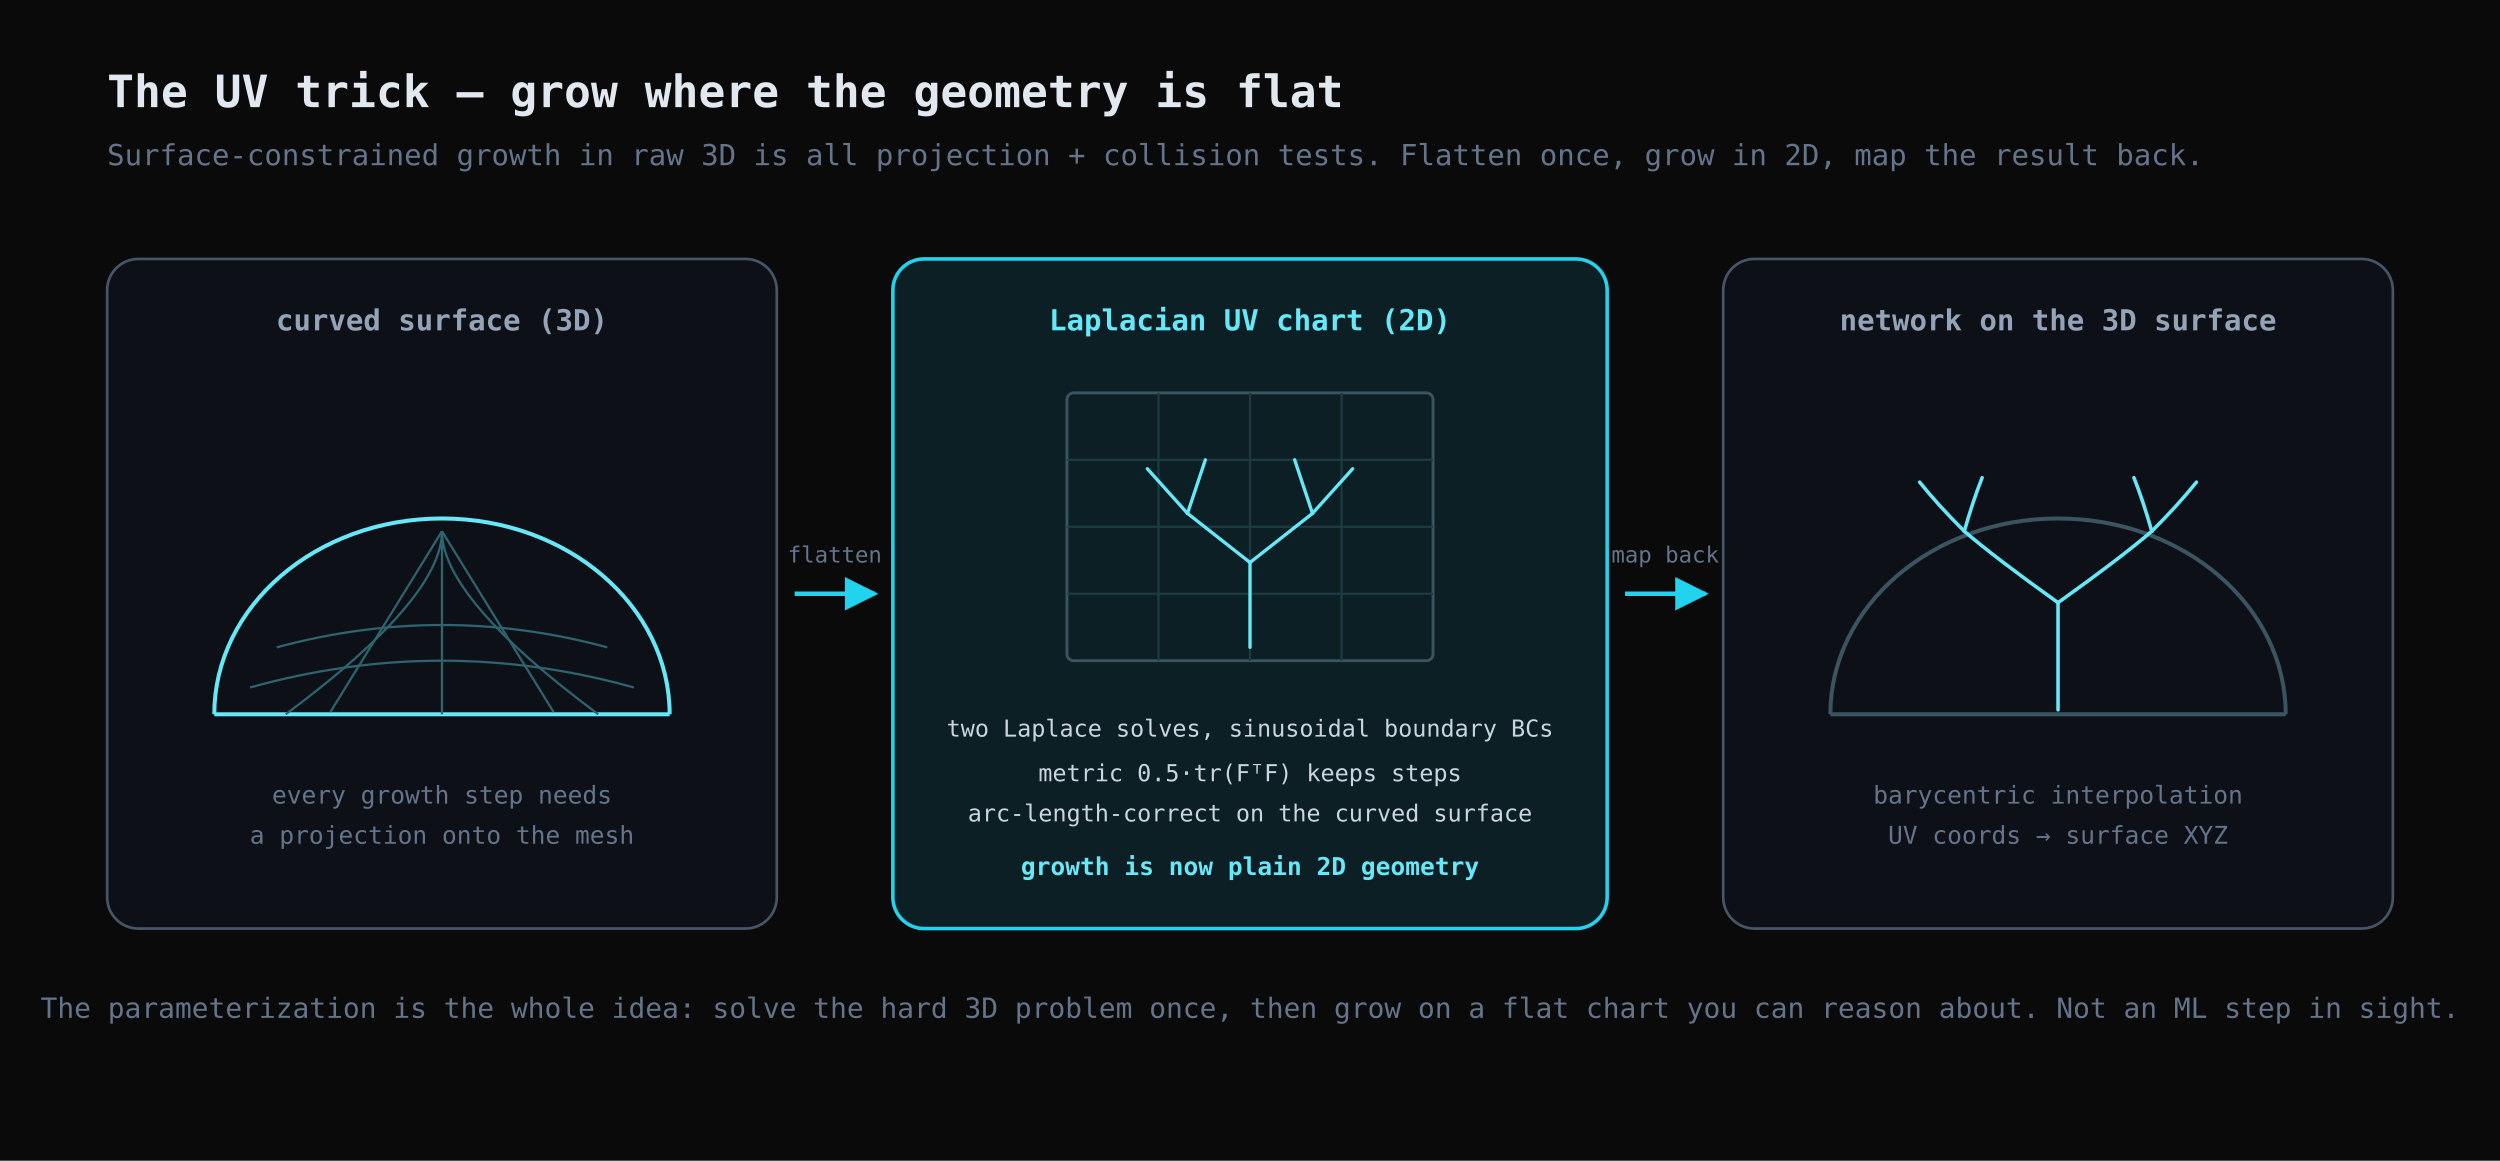
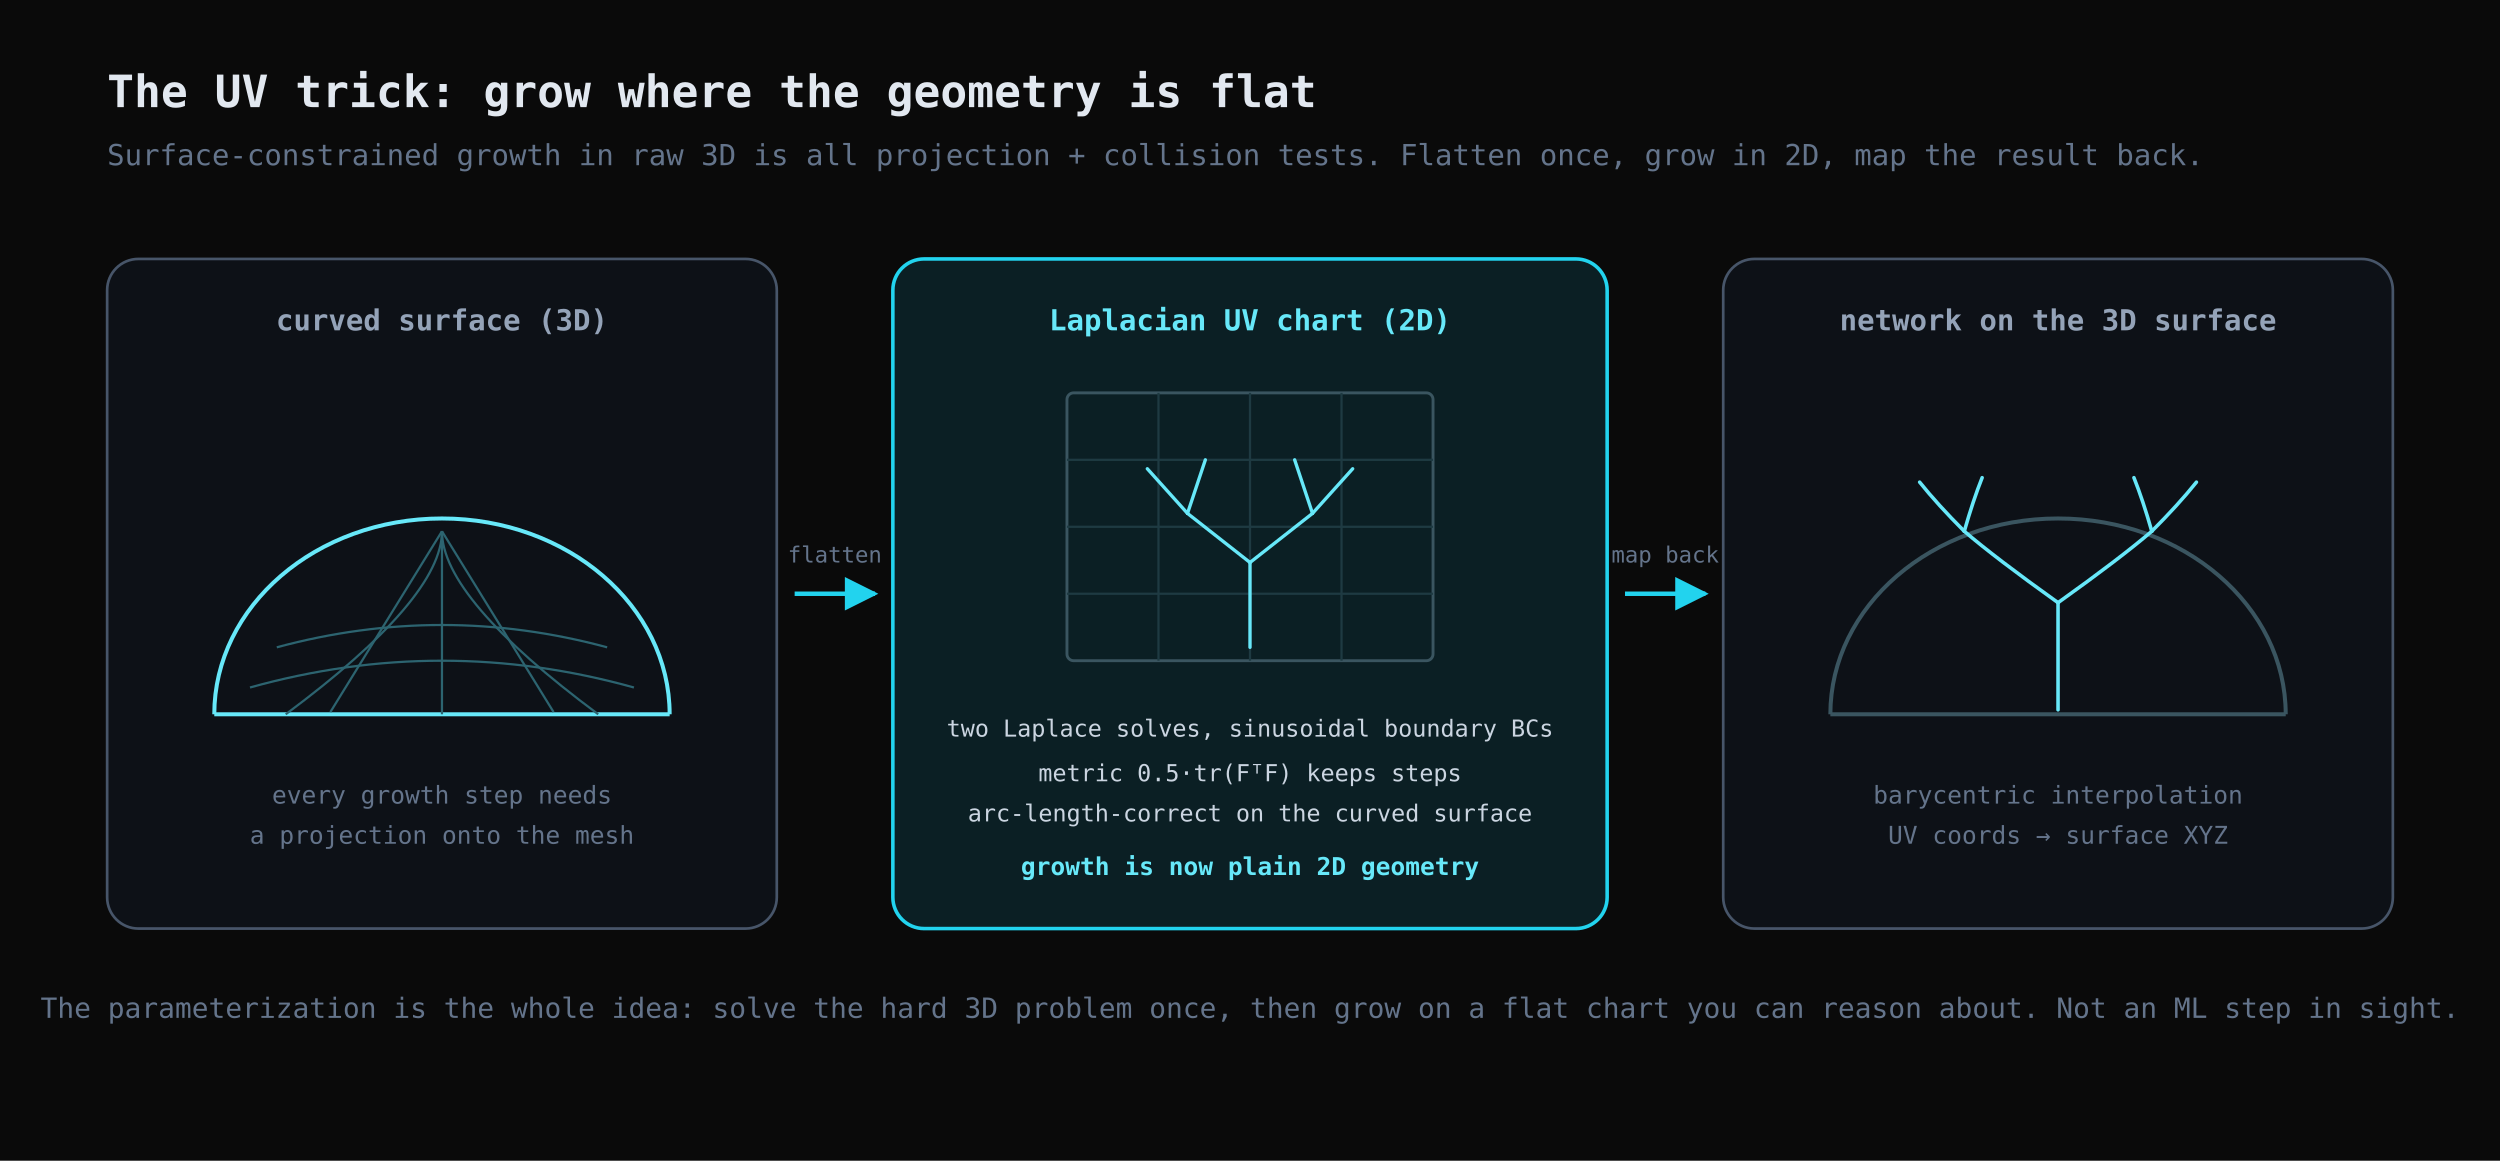
<svg xmlns="http://www.w3.org/2000/svg" width="1120" height="520" viewBox="0 0 1120 520" font-family="ui-monospace, SFMono-Regular, Menlo, monospace">
  <defs>
    <marker id="uv-ar" viewBox="0 0 10 10" refX="9" refY="5" markerWidth="7.5" markerHeight="7.5" orient="auto-start-reverse">
      <path d="M0 0 L10 5 L0 10 z" fill="#22d3ee" />
    </marker>
  </defs>
  <rect width="1120" height="520" fill="#0a0a0a" />
-   <text x="48" y="48" fill="#e2e8f0" font-size="20" font-weight="700">The UV trick — grow where the geometry is flat</text>
+   <text x="48" y="48" fill="#e2e8f0" font-size="20" font-weight="700">The UV trick: grow where the geometry is flat</text>
  <text x="48" y="74" fill="#64748b" font-size="13">Surface-constrained growth in raw 3D is all projection + collision tests. Flatten once, grow in 2D, map the result back.</text>
  <rect x="48" y="116" width="300" height="300" rx="14" fill="#0d1117" stroke="#475569" stroke-width="1.2" />
  <text x="198" y="148" text-anchor="middle" fill="#94a3b8" font-size="13" font-weight="700">curved surface (3D)</text>
  <path d="M96 320 A 100 86 0 0 1 300 320" fill="none" stroke="#67e8f9" stroke-width="1.8" />
  <line x1="96" y1="320" x2="300" y2="320" stroke="#67e8f9" stroke-width="1.8" />
  <g stroke="#2c6470" stroke-width="1" fill="none">
    <line x1="198" y1="320" x2="198" y2="238" />
    <path d="M128 320 Q198 268 198 238" />
    <path d="M268 320 Q198 268 198 238" />
    <path d="M112 308 Q198 284 284 308" />
    <path d="M124 290 Q198 270 272 290" />
    <line x1="148" y1="319" x2="198" y2="238" />
    <line x1="248" y1="319" x2="198" y2="238" />
  </g>
  <text x="198" y="360" text-anchor="middle" fill="#64748b" font-size="11">every growth step needs</text>
  <text x="198" y="378" text-anchor="middle" fill="#64748b" font-size="11">a projection onto the mesh</text>
  <path d="M356 266 H392" fill="none" stroke="#22d3ee" stroke-width="2" marker-end="url(#uv-ar)" />
  <text x="374" y="252" text-anchor="middle" fill="#64748b" font-size="10">flatten</text>
  <rect x="400" y="116" width="320" height="300" rx="14" fill="#0b1f24" stroke="#22d3ee" stroke-width="1.6" />
  <text x="560" y="148" text-anchor="middle" fill="#67e8f9" font-size="13" font-weight="700">Laplacian UV chart (2D)</text>
  <rect x="478" y="176" width="164" height="120" rx="3" fill="none" stroke="#3a5560" stroke-width="1.3" />
  <g stroke="#1e3a42" stroke-width="1">
    <line x1="519" y1="176" x2="519" y2="296" />
    <line x1="560" y1="176" x2="560" y2="296" />
    <line x1="601" y1="176" x2="601" y2="296" />
    <line x1="478" y1="206" x2="642" y2="206" />
    <line x1="478" y1="236" x2="642" y2="236" />
    <line x1="478" y1="266" x2="642" y2="266" />
  </g>
  <g stroke="#67e8f9" stroke-width="1.5" fill="none" stroke-linecap="round">
    <line x1="560" y1="290" x2="560" y2="252" />
    <line x1="560" y1="252" x2="532" y2="230" />
    <line x1="560" y1="252" x2="588" y2="230" />
    <line x1="532" y1="230" x2="514" y2="210" />
    <line x1="532" y1="230" x2="540" y2="206" />
    <line x1="588" y1="230" x2="580" y2="206" />
    <line x1="588" y1="230" x2="606" y2="210" />
  </g>
  <text x="560" y="330" text-anchor="middle" fill="#cbd5e1" font-size="10.5">two Laplace solves, sinusoidal boundary BCs</text>
  <text x="560" y="350" text-anchor="middle" fill="#cbd5e1" font-size="10.5">metric 0.5·tr(FᵀF) keeps steps</text>
  <text x="560" y="368" text-anchor="middle" fill="#cbd5e1" font-size="10.5">arc-length-correct on the curved surface</text>
  <text x="560" y="392" text-anchor="middle" fill="#67e8f9" font-size="11" font-weight="700">growth is now plain 2D geometry</text>
  <path d="M728 266 H764" fill="none" stroke="#22d3ee" stroke-width="2" marker-end="url(#uv-ar)" />
  <text x="746" y="252" text-anchor="middle" fill="#64748b" font-size="10">map back</text>
  <rect x="772" y="116" width="300" height="300" rx="14" fill="#0d1117" stroke="#475569" stroke-width="1.2" />
  <text x="922" y="148" text-anchor="middle" fill="#94a3b8" font-size="13" font-weight="700">network on the 3D surface</text>
  <path d="M820 320 A 100 86 0 0 1 1024 320" fill="none" stroke="#3a5560" stroke-width="1.8" />
  <line x1="820" y1="320" x2="1024" y2="320" stroke="#3a5560" stroke-width="1.8" />
  <g stroke="#67e8f9" stroke-width="1.6" fill="none" stroke-linecap="round">
    <path d="M922 318 V270" />
    <path d="M922 270 Q894 250 880 238" />
    <path d="M922 270 Q950 250 964 238" />
    <path d="M880 238 Q868 226 860 216" />
    <path d="M880 238 Q884 224 888 214" />
    <path d="M964 238 Q960 224 956 214" />
    <path d="M964 238 Q976 226 984 216" />
  </g>
  <text x="922" y="360" text-anchor="middle" fill="#64748b" font-size="11">barycentric interpolation</text>
  <text x="922" y="378" text-anchor="middle" fill="#64748b" font-size="11">UV coords → surface XYZ</text>
  <text x="560" y="456" text-anchor="middle" fill="#64748b" font-size="12.5">The parameterization is the whole idea: solve the hard 3D problem once, then grow on a flat chart you can reason about. Not an ML step in sight.</text>
</svg>
